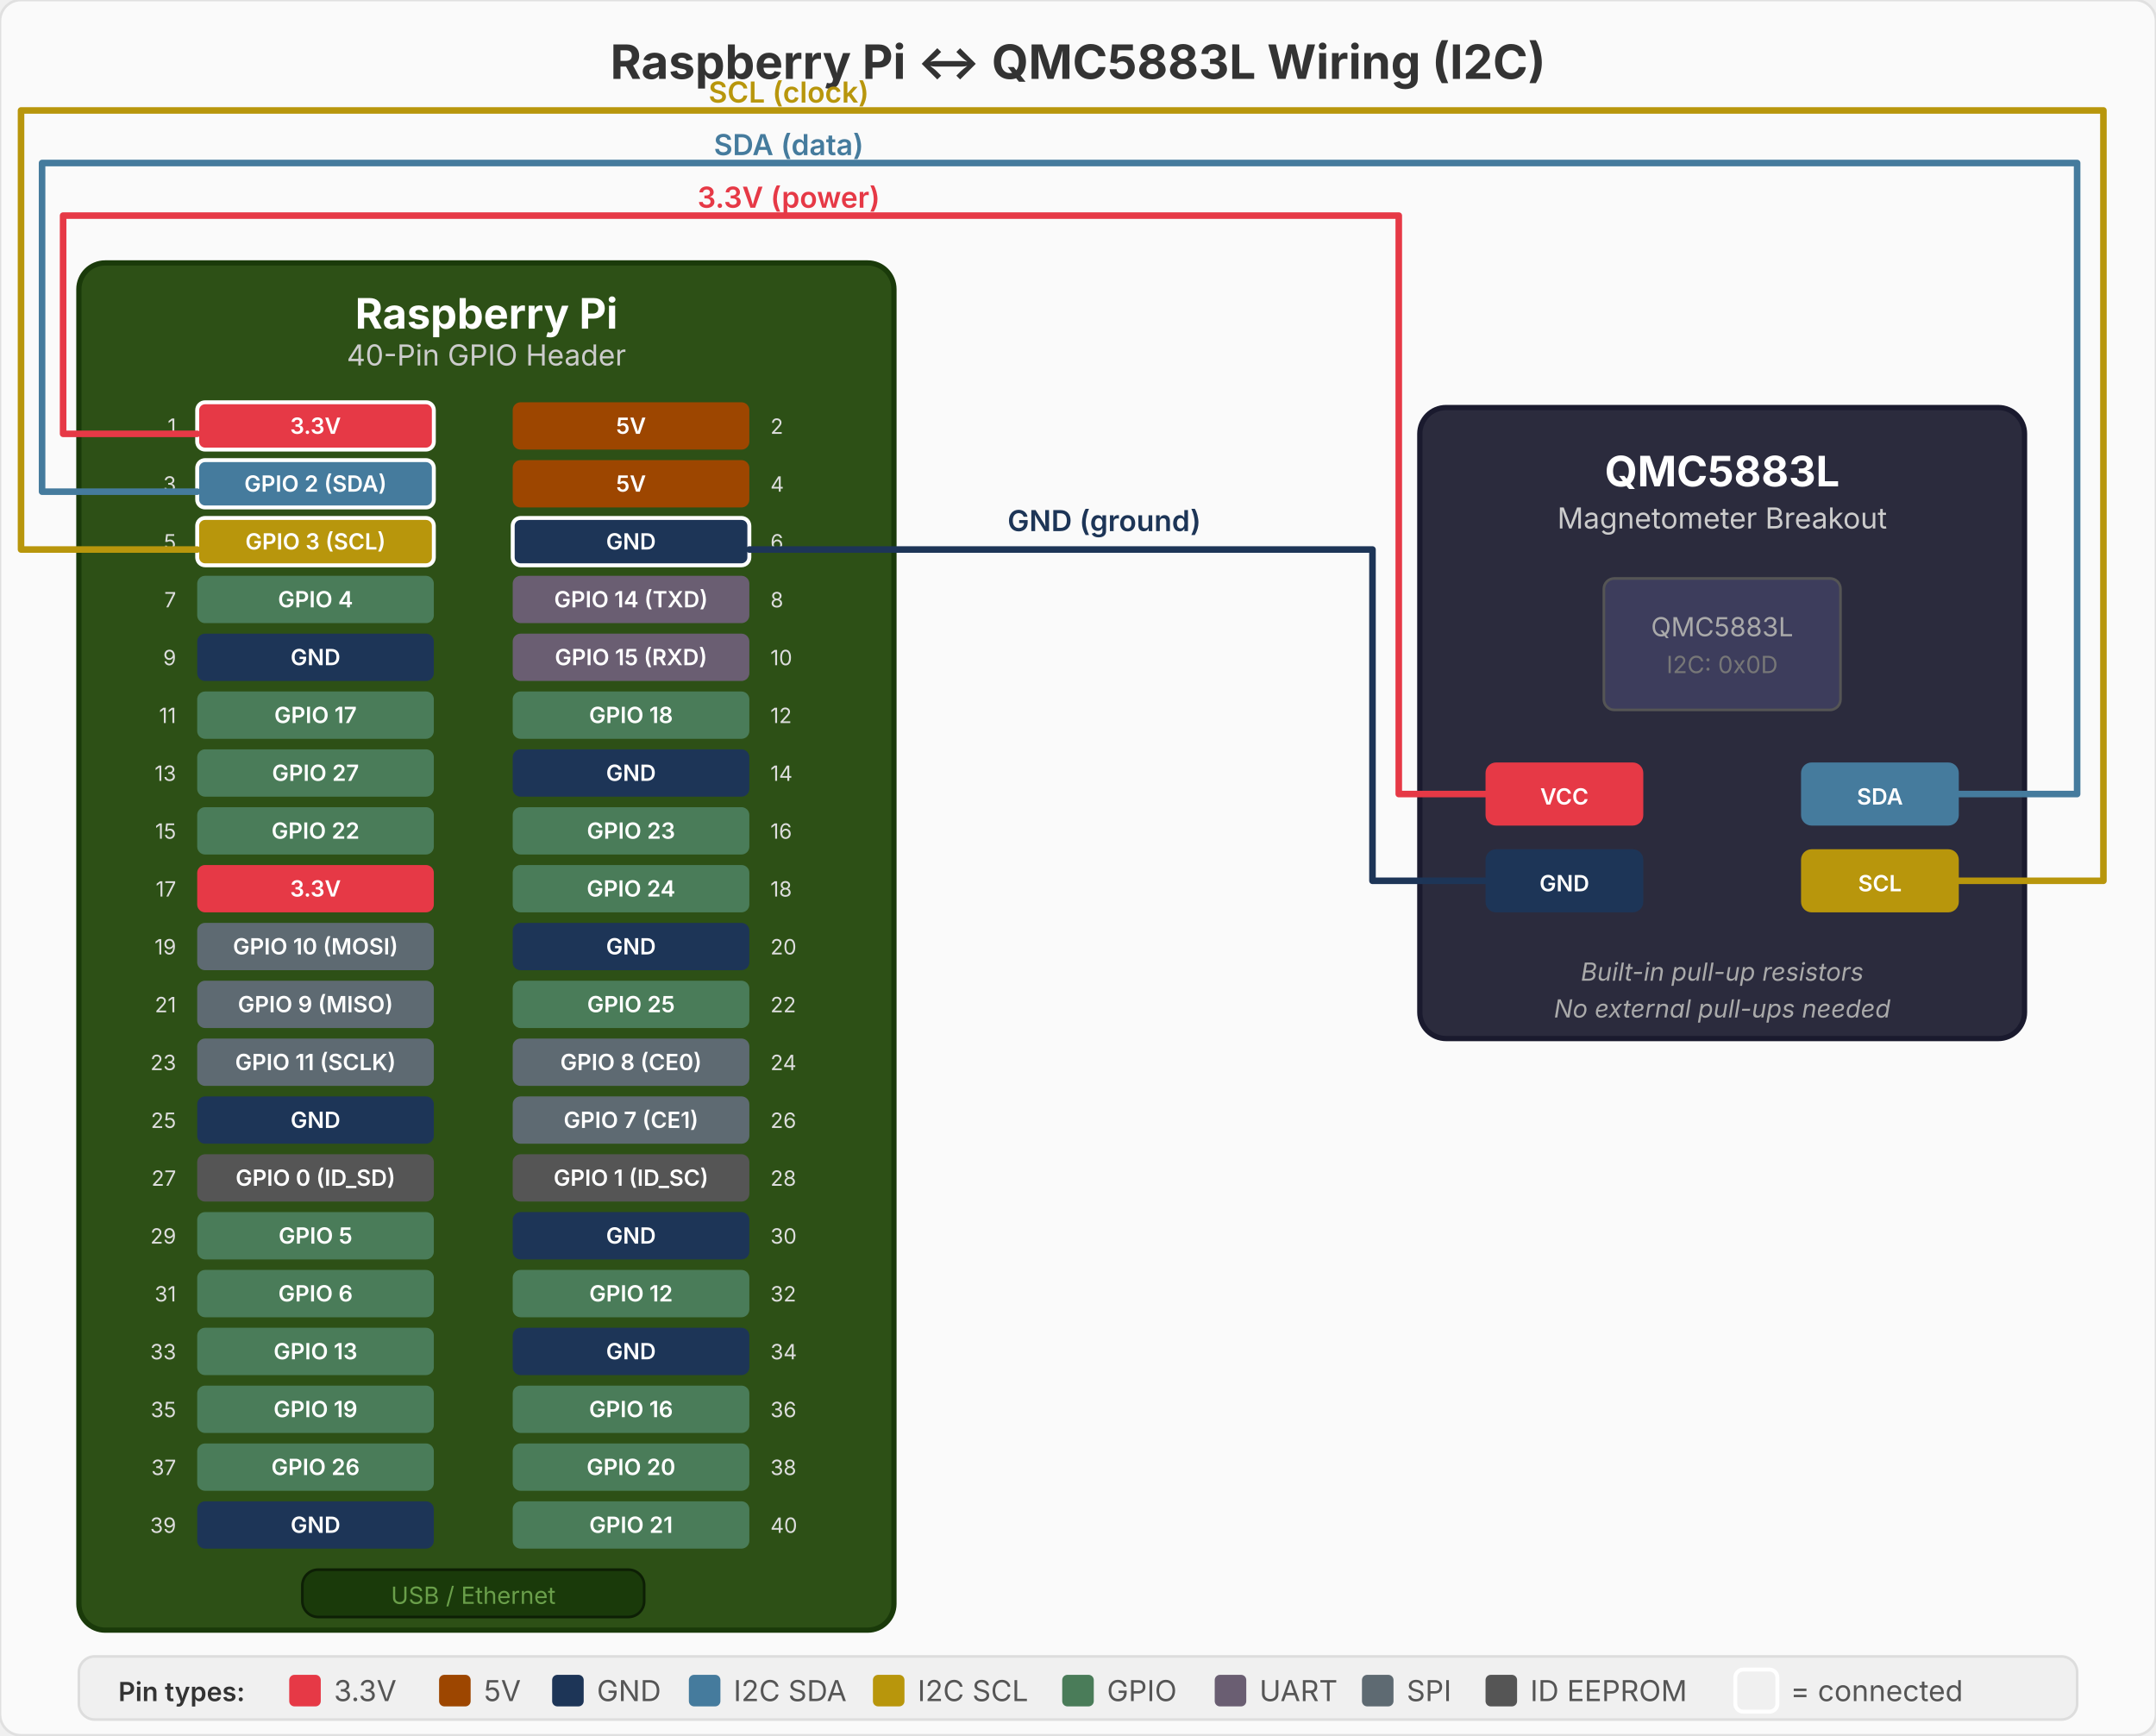
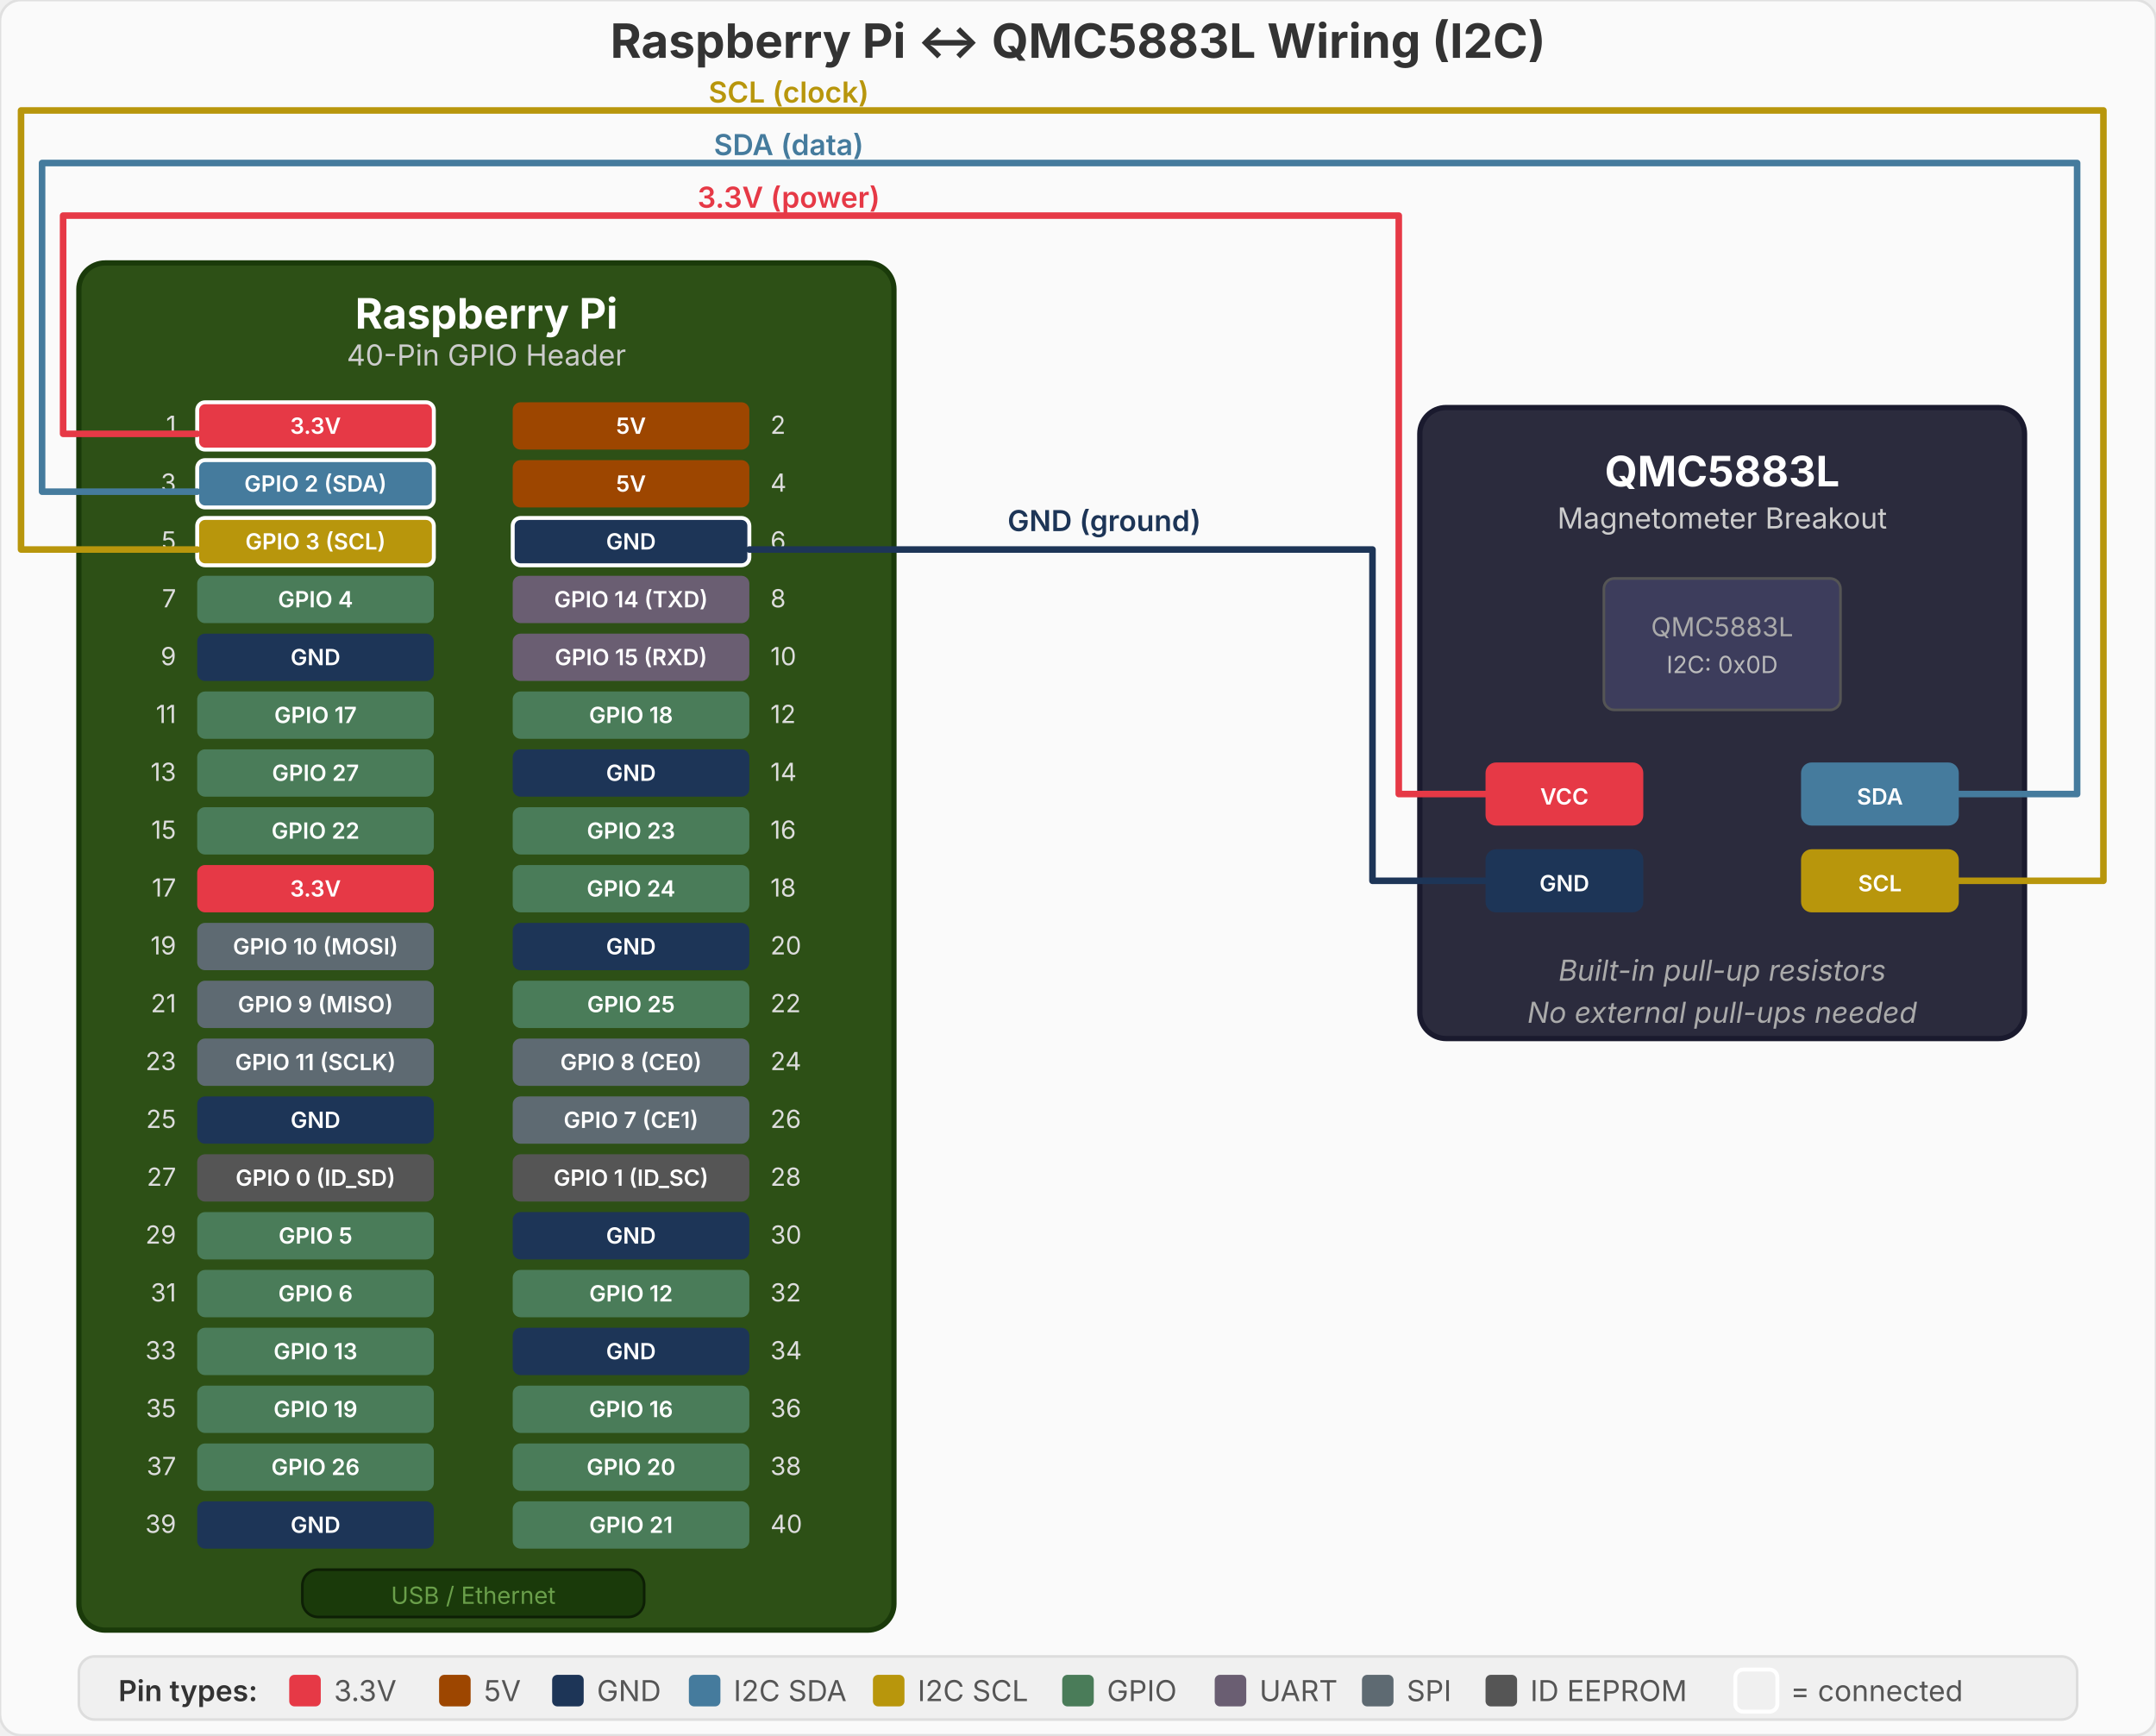
<svg xmlns="http://www.w3.org/2000/svg" viewBox="0 0 820 660" font-family="system-ui, -apple-system, 'Segoe UI', sans-serif">
  <defs>
    <style>
      .pin-label { font-size: 8.5px; fill: #fff; font-weight: 600; }
-       .pin-num { font-size: 8px; fill: #ddd; }
+       .pin-num { font-size: 9.5px; fill: #ddd; }
      .board-label { font-size: 16px; font-weight: 700; fill: #fff; }
      .sub-label { font-size: 11px; fill: #ccc; }
      .wire-label { font-size: 11px; font-weight: 600; }
      .legend-text { font-size: 11px; fill: #555; }
      .pin-3v3 { fill: #e63946; }
      .pin-5v { fill: #9d4600; }
      .pin-gnd { fill: #1d3557; }
      .pin-gpio { fill: #4a7c59; }
      .pin-sda { fill: #457b9d; }
      .pin-scl { fill: #b8960c; }
      .pin-uart { fill: #6a5e72; }
      .pin-spi { fill: #5e6a72; }
      .pin-id { fill: #555; }
      .pin-highlight { stroke: #fff; stroke-width: 1.5; }
    </style>
  </defs>
  <rect width="820" height="660" rx="8" fill="#fafafa" stroke="#e0e0e0" stroke-width="1" />
-   <text x="410" y="30" text-anchor="middle" font-size="18" font-weight="700" fill="#333">Raspberry Pi ↔ QMC5883L Wiring (I2C)</text>
+   <text x="410" y="22" text-anchor="middle" font-size="18" font-weight="700" fill="#333">Raspberry Pi ↔ QMC5883L Wiring (I2C)</text>
  <rect x="30" y="100" width="310" height="520" rx="10" fill="#2d5016" stroke="#1a3a0a" stroke-width="2" />
  <text x="185" y="125" text-anchor="middle" class="board-label">Raspberry Pi</text>
  <text x="185" y="139" text-anchor="middle" class="sub-label">40-Pin GPIO Header</text>
  <rect x="75" y="153" width="90" height="18" rx="3" class="pin-3v3 pin-highlight" />
  <text x="120" y="165" text-anchor="middle" class="pin-label">3.3V</text>
  <text x="67" y="165" text-anchor="end" class="pin-num">1</text>
  <rect x="195" y="153" width="90" height="18" rx="3" class="pin-5v" />
  <text x="240" y="165" text-anchor="middle" class="pin-label">5V</text>
  <text x="293" y="165" text-anchor="start" class="pin-num">2</text>
  <rect x="75" y="175" width="90" height="18" rx="3" class="pin-sda pin-highlight" />
  <text x="120" y="187" text-anchor="middle" class="pin-label">GPIO 2 (SDA)</text>
  <text x="67" y="187" text-anchor="end" class="pin-num">3</text>
  <rect x="195" y="175" width="90" height="18" rx="3" class="pin-5v" />
  <text x="240" y="187" text-anchor="middle" class="pin-label">5V</text>
  <text x="293" y="187" text-anchor="start" class="pin-num">4</text>
  <rect x="75" y="197" width="90" height="18" rx="3" class="pin-scl pin-highlight" />
  <text x="120" y="209" text-anchor="middle" class="pin-label">GPIO 3 (SCL)</text>
  <text x="67" y="209" text-anchor="end" class="pin-num">5</text>
  <rect x="195" y="197" width="90" height="18" rx="3" class="pin-gnd pin-highlight" />
  <text x="240" y="209" text-anchor="middle" class="pin-label">GND</text>
  <text x="293" y="209" text-anchor="start" class="pin-num">6</text>
  <rect x="75" y="219" width="90" height="18" rx="3" class="pin-gpio" />
  <text x="120" y="231" text-anchor="middle" class="pin-label">GPIO 4</text>
  <text x="67" y="231" text-anchor="end" class="pin-num">7</text>
  <rect x="195" y="219" width="90" height="18" rx="3" class="pin-uart" />
  <text x="240" y="231" text-anchor="middle" class="pin-label">GPIO 14 (TXD)</text>
  <text x="293" y="231" text-anchor="start" class="pin-num">8</text>
  <rect x="75" y="241" width="90" height="18" rx="3" class="pin-gnd" />
  <text x="120" y="253" text-anchor="middle" class="pin-label">GND</text>
  <text x="67" y="253" text-anchor="end" class="pin-num">9</text>
  <rect x="195" y="241" width="90" height="18" rx="3" class="pin-uart" />
  <text x="240" y="253" text-anchor="middle" class="pin-label">GPIO 15 (RXD)</text>
  <text x="293" y="253" text-anchor="start" class="pin-num">10</text>
  <rect x="75" y="263" width="90" height="18" rx="3" class="pin-gpio" />
  <text x="120" y="275" text-anchor="middle" class="pin-label">GPIO 17</text>
  <text x="67" y="275" text-anchor="end" class="pin-num">11</text>
  <rect x="195" y="263" width="90" height="18" rx="3" class="pin-gpio" />
  <text x="240" y="275" text-anchor="middle" class="pin-label">GPIO 18</text>
  <text x="293" y="275" text-anchor="start" class="pin-num">12</text>
  <rect x="75" y="285" width="90" height="18" rx="3" class="pin-gpio" />
  <text x="120" y="297" text-anchor="middle" class="pin-label">GPIO 27</text>
  <text x="67" y="297" text-anchor="end" class="pin-num">13</text>
  <rect x="195" y="285" width="90" height="18" rx="3" class="pin-gnd" />
  <text x="240" y="297" text-anchor="middle" class="pin-label">GND</text>
  <text x="293" y="297" text-anchor="start" class="pin-num">14</text>
  <rect x="75" y="307" width="90" height="18" rx="3" class="pin-gpio" />
  <text x="120" y="319" text-anchor="middle" class="pin-label">GPIO 22</text>
  <text x="67" y="319" text-anchor="end" class="pin-num">15</text>
  <rect x="195" y="307" width="90" height="18" rx="3" class="pin-gpio" />
  <text x="240" y="319" text-anchor="middle" class="pin-label">GPIO 23</text>
  <text x="293" y="319" text-anchor="start" class="pin-num">16</text>
  <rect x="75" y="329" width="90" height="18" rx="3" class="pin-3v3" />
  <text x="120" y="341" text-anchor="middle" class="pin-label">3.3V</text>
  <text x="67" y="341" text-anchor="end" class="pin-num">17</text>
  <rect x="195" y="329" width="90" height="18" rx="3" class="pin-gpio" />
  <text x="240" y="341" text-anchor="middle" class="pin-label">GPIO 24</text>
  <text x="293" y="341" text-anchor="start" class="pin-num">18</text>
  <rect x="75" y="351" width="90" height="18" rx="3" class="pin-spi" />
  <text x="120" y="363" text-anchor="middle" class="pin-label">GPIO 10 (MOSI)</text>
  <text x="67" y="363" text-anchor="end" class="pin-num">19</text>
  <rect x="195" y="351" width="90" height="18" rx="3" class="pin-gnd" />
  <text x="240" y="363" text-anchor="middle" class="pin-label">GND</text>
  <text x="293" y="363" text-anchor="start" class="pin-num">20</text>
  <rect x="75" y="373" width="90" height="18" rx="3" class="pin-spi" />
  <text x="120" y="385" text-anchor="middle" class="pin-label">GPIO 9 (MISO)</text>
  <text x="67" y="385" text-anchor="end" class="pin-num">21</text>
  <rect x="195" y="373" width="90" height="18" rx="3" class="pin-gpio" />
  <text x="240" y="385" text-anchor="middle" class="pin-label">GPIO 25</text>
  <text x="293" y="385" text-anchor="start" class="pin-num">22</text>
  <rect x="75" y="395" width="90" height="18" rx="3" class="pin-spi" />
  <text x="120" y="407" text-anchor="middle" class="pin-label">GPIO 11 (SCLK)</text>
  <text x="67" y="407" text-anchor="end" class="pin-num">23</text>
  <rect x="195" y="395" width="90" height="18" rx="3" class="pin-spi" />
  <text x="240" y="407" text-anchor="middle" class="pin-label">GPIO 8 (CE0)</text>
  <text x="293" y="407" text-anchor="start" class="pin-num">24</text>
  <rect x="75" y="417" width="90" height="18" rx="3" class="pin-gnd" />
  <text x="120" y="429" text-anchor="middle" class="pin-label">GND</text>
  <text x="67" y="429" text-anchor="end" class="pin-num">25</text>
  <rect x="195" y="417" width="90" height="18" rx="3" class="pin-spi" />
  <text x="240" y="429" text-anchor="middle" class="pin-label">GPIO 7 (CE1)</text>
  <text x="293" y="429" text-anchor="start" class="pin-num">26</text>
  <rect x="75" y="439" width="90" height="18" rx="3" class="pin-id" />
  <text x="120" y="451" text-anchor="middle" class="pin-label">GPIO 0 (ID_SD)</text>
  <text x="67" y="451" text-anchor="end" class="pin-num">27</text>
  <rect x="195" y="439" width="90" height="18" rx="3" class="pin-id" />
  <text x="240" y="451" text-anchor="middle" class="pin-label">GPIO 1 (ID_SC)</text>
  <text x="293" y="451" text-anchor="start" class="pin-num">28</text>
  <rect x="75" y="461" width="90" height="18" rx="3" class="pin-gpio" />
  <text x="120" y="473" text-anchor="middle" class="pin-label">GPIO 5</text>
  <text x="67" y="473" text-anchor="end" class="pin-num">29</text>
  <rect x="195" y="461" width="90" height="18" rx="3" class="pin-gnd" />
  <text x="240" y="473" text-anchor="middle" class="pin-label">GND</text>
  <text x="293" y="473" text-anchor="start" class="pin-num">30</text>
  <rect x="75" y="483" width="90" height="18" rx="3" class="pin-gpio" />
  <text x="120" y="495" text-anchor="middle" class="pin-label">GPIO 6</text>
  <text x="67" y="495" text-anchor="end" class="pin-num">31</text>
  <rect x="195" y="483" width="90" height="18" rx="3" class="pin-gpio" />
  <text x="240" y="495" text-anchor="middle" class="pin-label">GPIO 12</text>
  <text x="293" y="495" text-anchor="start" class="pin-num">32</text>
  <rect x="75" y="505" width="90" height="18" rx="3" class="pin-gpio" />
  <text x="120" y="517" text-anchor="middle" class="pin-label">GPIO 13</text>
  <text x="67" y="517" text-anchor="end" class="pin-num">33</text>
  <rect x="195" y="505" width="90" height="18" rx="3" class="pin-gnd" />
  <text x="240" y="517" text-anchor="middle" class="pin-label">GND</text>
  <text x="293" y="517" text-anchor="start" class="pin-num">34</text>
  <rect x="75" y="527" width="90" height="18" rx="3" class="pin-gpio" />
  <text x="120" y="539" text-anchor="middle" class="pin-label">GPIO 19</text>
  <text x="67" y="539" text-anchor="end" class="pin-num">35</text>
  <rect x="195" y="527" width="90" height="18" rx="3" class="pin-gpio" />
  <text x="240" y="539" text-anchor="middle" class="pin-label">GPIO 16</text>
  <text x="293" y="539" text-anchor="start" class="pin-num">36</text>
  <rect x="75" y="549" width="90" height="18" rx="3" class="pin-gpio" />
  <text x="120" y="561" text-anchor="middle" class="pin-label">GPIO 26</text>
  <text x="67" y="561" text-anchor="end" class="pin-num">37</text>
  <rect x="195" y="549" width="90" height="18" rx="3" class="pin-gpio" />
  <text x="240" y="561" text-anchor="middle" class="pin-label">GPIO 20</text>
  <text x="293" y="561" text-anchor="start" class="pin-num">38</text>
  <rect x="75" y="571" width="90" height="18" rx="3" class="pin-gnd" />
  <text x="120" y="583" text-anchor="middle" class="pin-label">GND</text>
  <text x="67" y="583" text-anchor="end" class="pin-num">39</text>
  <rect x="195" y="571" width="90" height="18" rx="3" class="pin-gpio" />
  <text x="240" y="583" text-anchor="middle" class="pin-label">GPIO 21</text>
  <text x="293" y="583" text-anchor="start" class="pin-num">40</text>
  <rect x="115" y="597" width="130" height="18" rx="6" fill="#1a3a0a" stroke="#0d1f05" stroke-width="1" />
  <text x="180" y="610" text-anchor="middle" font-size="9" fill="#6a9f4a">USB / Ethernet</text>
  <rect x="540" y="155" width="230" height="240" rx="10" fill="#2b2b3d" stroke="#1a1a2e" stroke-width="2" />
  <text x="655" y="185" text-anchor="middle" class="board-label">QMC5883L</text>
  <text x="655" y="201" text-anchor="middle" class="sub-label">Magnetometer Breakout</text>
  <rect x="610" y="220" width="90" height="50" rx="4" fill="#3d3d5c" stroke="#555" stroke-width="1" />
  <text x="655" y="242" text-anchor="middle" font-size="10" fill="#aaa">QMC5883L</text>
-   <text x="655" y="256" text-anchor="middle" font-size="9" fill="#777">I2C: 0x0D</text>
+   <text x="655" y="256" text-anchor="middle" font-size="9" fill="#bbb">I2C: 0x0D</text>
  <rect x="565" y="290" width="60" height="24" rx="4" class="pin-3v3" />
  <text x="595" y="306" text-anchor="middle" class="pin-label">VCC</text>
  <rect x="565" y="323" width="60" height="24" rx="4" class="pin-gnd" />
  <text x="595" y="339" text-anchor="middle" class="pin-label">GND</text>
  <rect x="685" y="290" width="60" height="24" rx="4" class="pin-sda" />
  <text x="715" y="306" text-anchor="middle" class="pin-label">SDA</text>
  <rect x="685" y="323" width="60" height="24" rx="4" class="pin-scl" />
  <text x="715" y="339" text-anchor="middle" class="pin-label">SCL</text>
-   <text x="655" y="373" text-anchor="middle" font-size="9.5" fill="#aaa" font-style="italic">Built-in pull-up resistors</text>
-   <text x="655" y="387" text-anchor="middle" font-size="9.5" fill="#aaa" font-style="italic">No external pull-ups needed</text>
+   <text x="655" y="373" text-anchor="middle" font-size="11" fill="#aaa" font-style="italic">Built-in pull-up resistors</text>
+   <text x="655" y="389" text-anchor="middle" font-size="11" fill="#aaa" font-style="italic">No external pull-ups needed</text>
  <path d="M 75 165 L 24 165 L 24 82 L 532 82 L 532 302 L 565 302" fill="none" stroke="#e63946" stroke-width="2.5" stroke-linejoin="round" stroke-linecap="round" />
  <path d="M 75 187 L 16 187 L 16 62 L 790 62 L 790 302 L 745 302" fill="none" stroke="#457b9d" stroke-width="2.5" stroke-linejoin="round" stroke-linecap="round" />
  <path d="M 75 209 L 8 209 L 8 42 L 800 42 L 800 335 L 745 335" fill="none" stroke="#b8960c" stroke-width="2.5" stroke-linejoin="round" stroke-linecap="round" />
  <path d="M 285 209 L 522 209 L 522 335 L 565 335" fill="none" stroke="#1d3557" stroke-width="2.5" stroke-linejoin="round" stroke-linecap="round" />
  <text x="300" y="39" text-anchor="middle" class="wire-label" fill="#b8960c">SCL (clock)</text>
  <text x="300" y="59" text-anchor="middle" class="wire-label" fill="#457b9d">SDA (data)</text>
  <text x="300" y="79" text-anchor="middle" class="wire-label" fill="#e63946">3.3V (power)</text>
  <text x="420" y="202" text-anchor="middle" class="wire-label" fill="#1d3557">GND (ground)</text>
  <rect x="30" y="630" width="760" height="24" rx="6" fill="#f0f0f0" stroke="#ddd" stroke-width="1" />
-   <text x="45" y="647" font-size="10" font-weight="600" fill="#333">Pin types:</text>
+   <text x="45" y="647" font-size="11" font-weight="600" fill="#333">Pin types:</text>
  <rect x="110" y="637" width="12" height="12" rx="2" class="pin-3v3" />
  <text x="127" y="647" class="legend-text">3.3V</text>
  <rect x="167" y="637" width="12" height="12" rx="2" class="pin-5v" />
  <text x="184" y="647" class="legend-text">5V</text>
  <rect x="210" y="637" width="12" height="12" rx="2" class="pin-gnd" />
  <text x="227" y="647" class="legend-text">GND</text>
  <rect x="262" y="637" width="12" height="12" rx="2" class="pin-sda" />
  <text x="279" y="647" class="legend-text">I2C SDA</text>
  <rect x="332" y="637" width="12" height="12" rx="2" class="pin-scl" />
  <text x="349" y="647" class="legend-text">I2C SCL</text>
  <rect x="404" y="637" width="12" height="12" rx="2" class="pin-gpio" />
  <text x="421" y="647" class="legend-text">GPIO</text>
  <rect x="462" y="637" width="12" height="12" rx="2" class="pin-uart" />
  <text x="479" y="647" class="legend-text">UART</text>
  <rect x="518" y="637" width="12" height="12" rx="2" class="pin-spi" />
  <text x="535" y="647" class="legend-text">SPI</text>
  <rect x="565" y="637" width="12" height="12" rx="2" class="pin-id" />
  <text x="582" y="647" class="legend-text">ID EEPROM</text>
  <rect x="660" y="635" width="16" height="16" rx="3" fill="none" stroke="#fff" stroke-width="1.5" />
  <text x="681" y="647" class="legend-text">= connected</text>
</svg>
